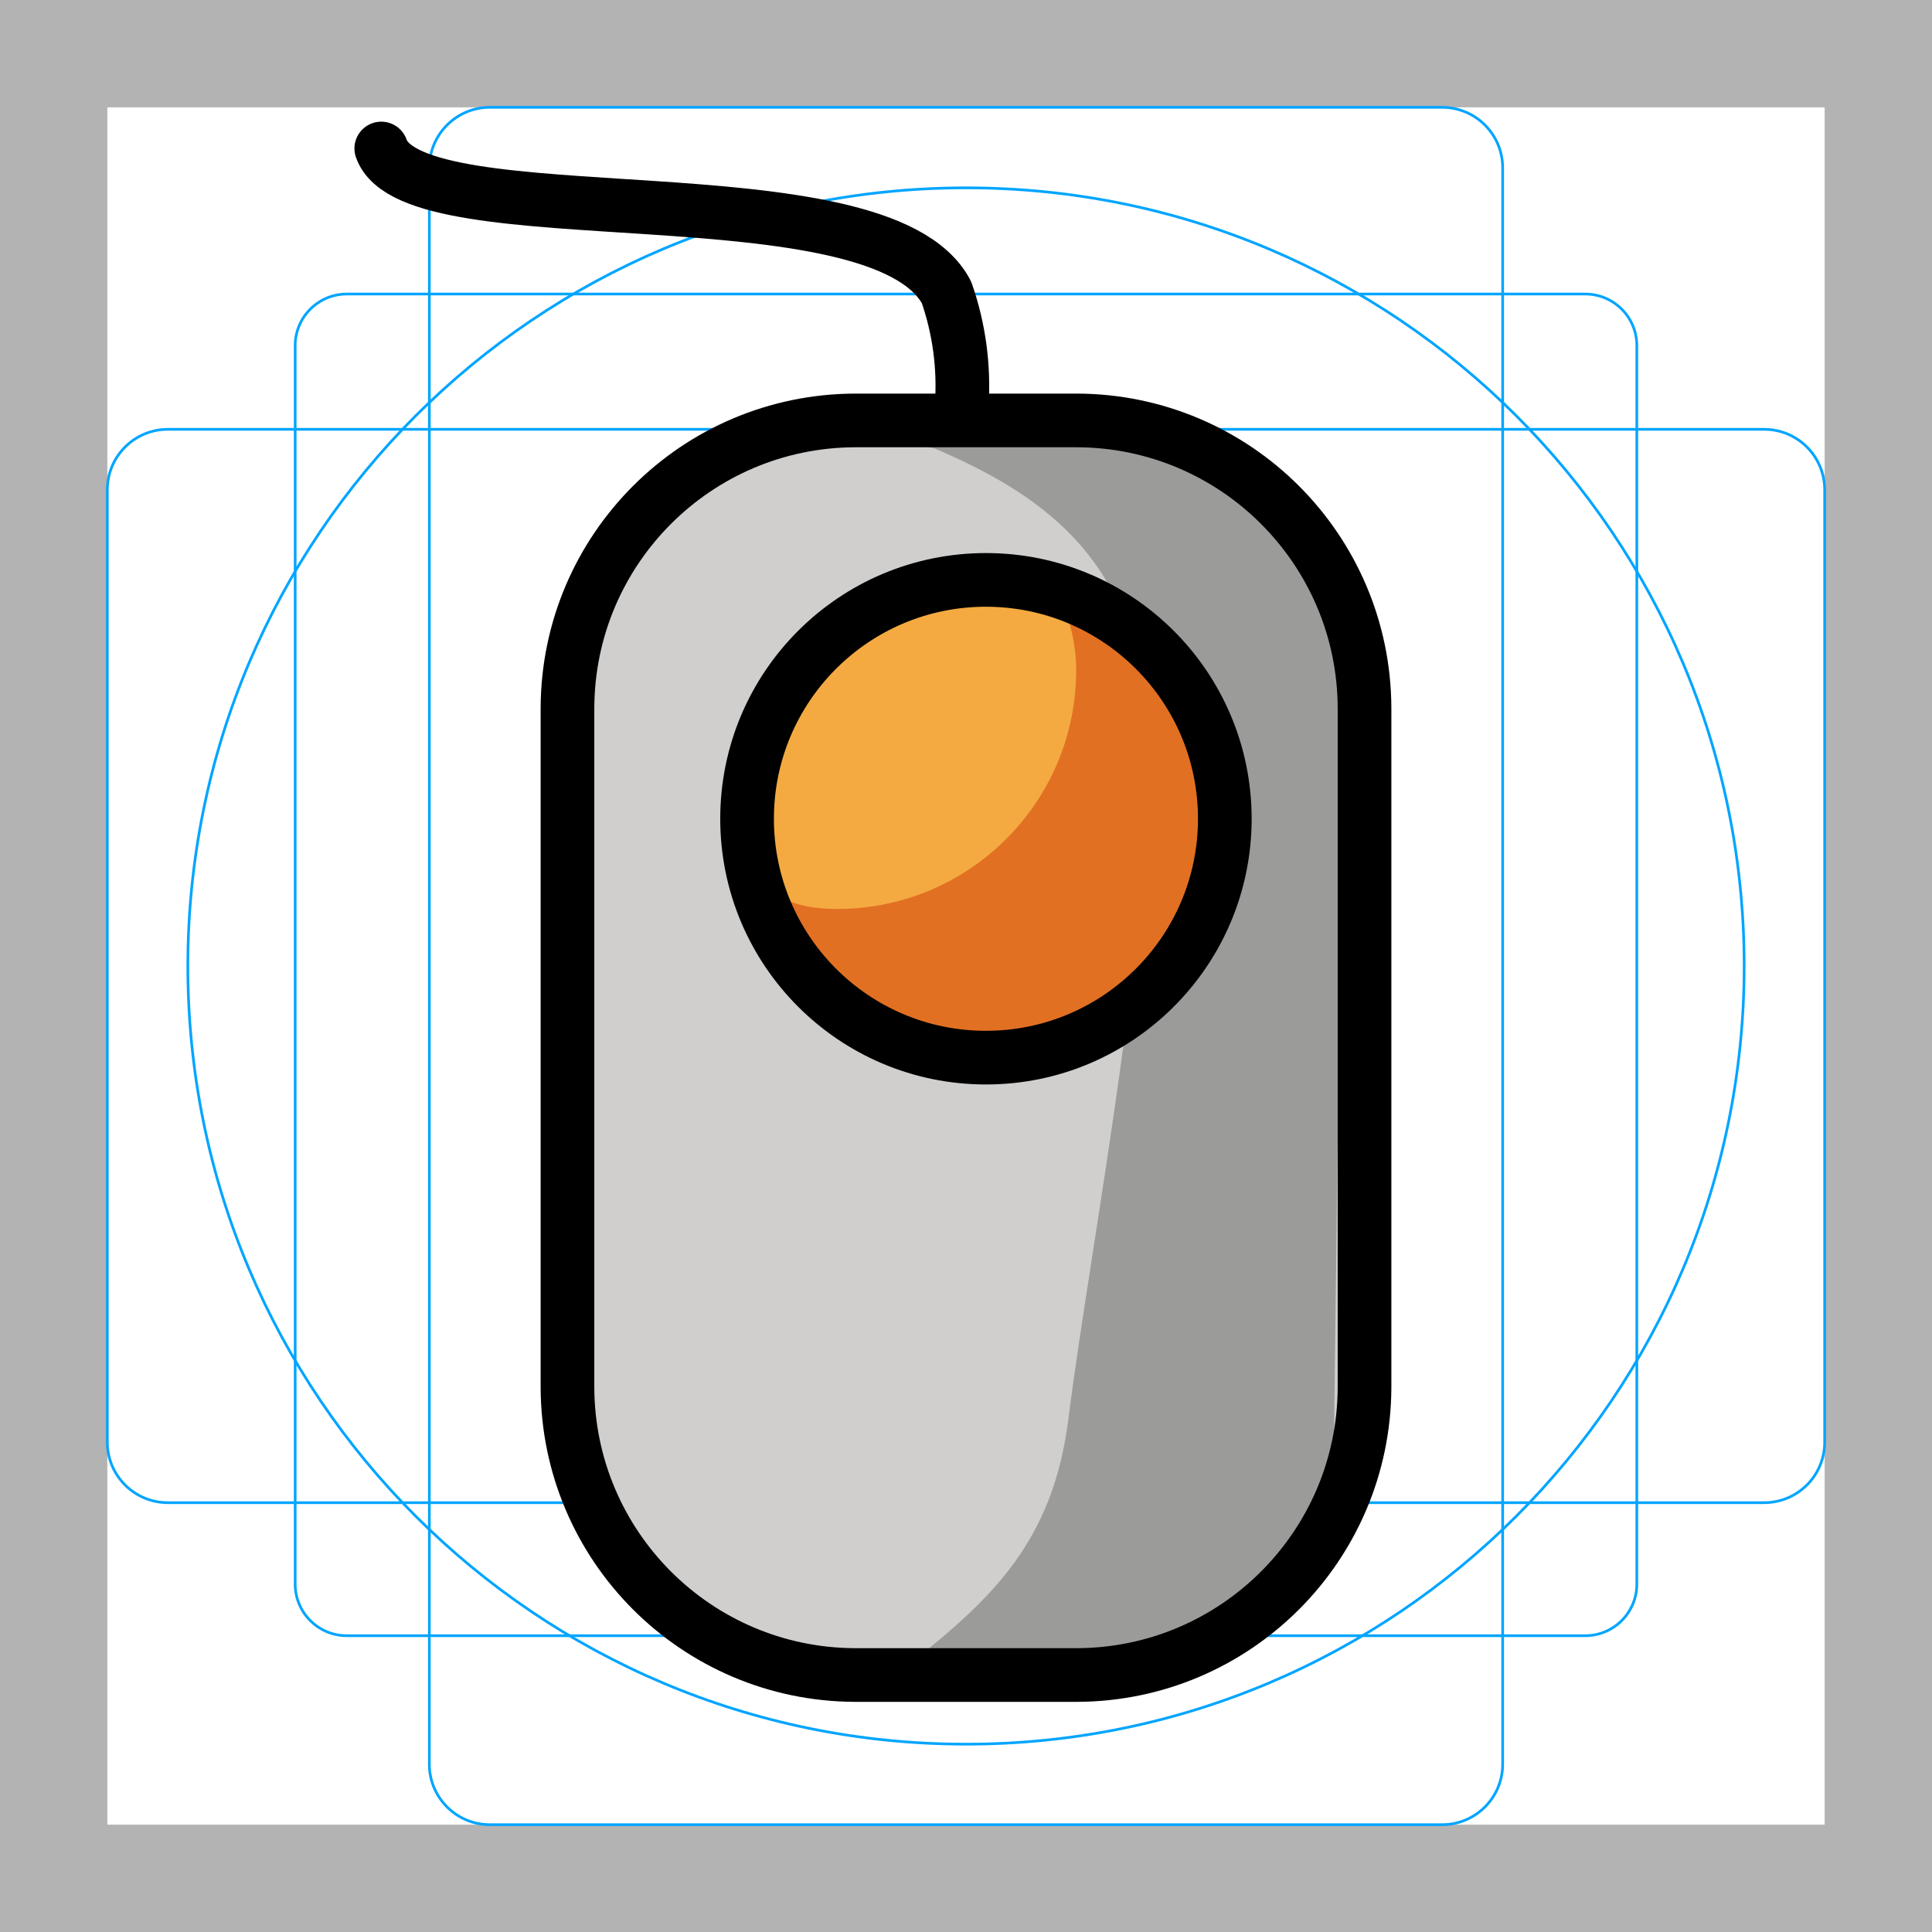
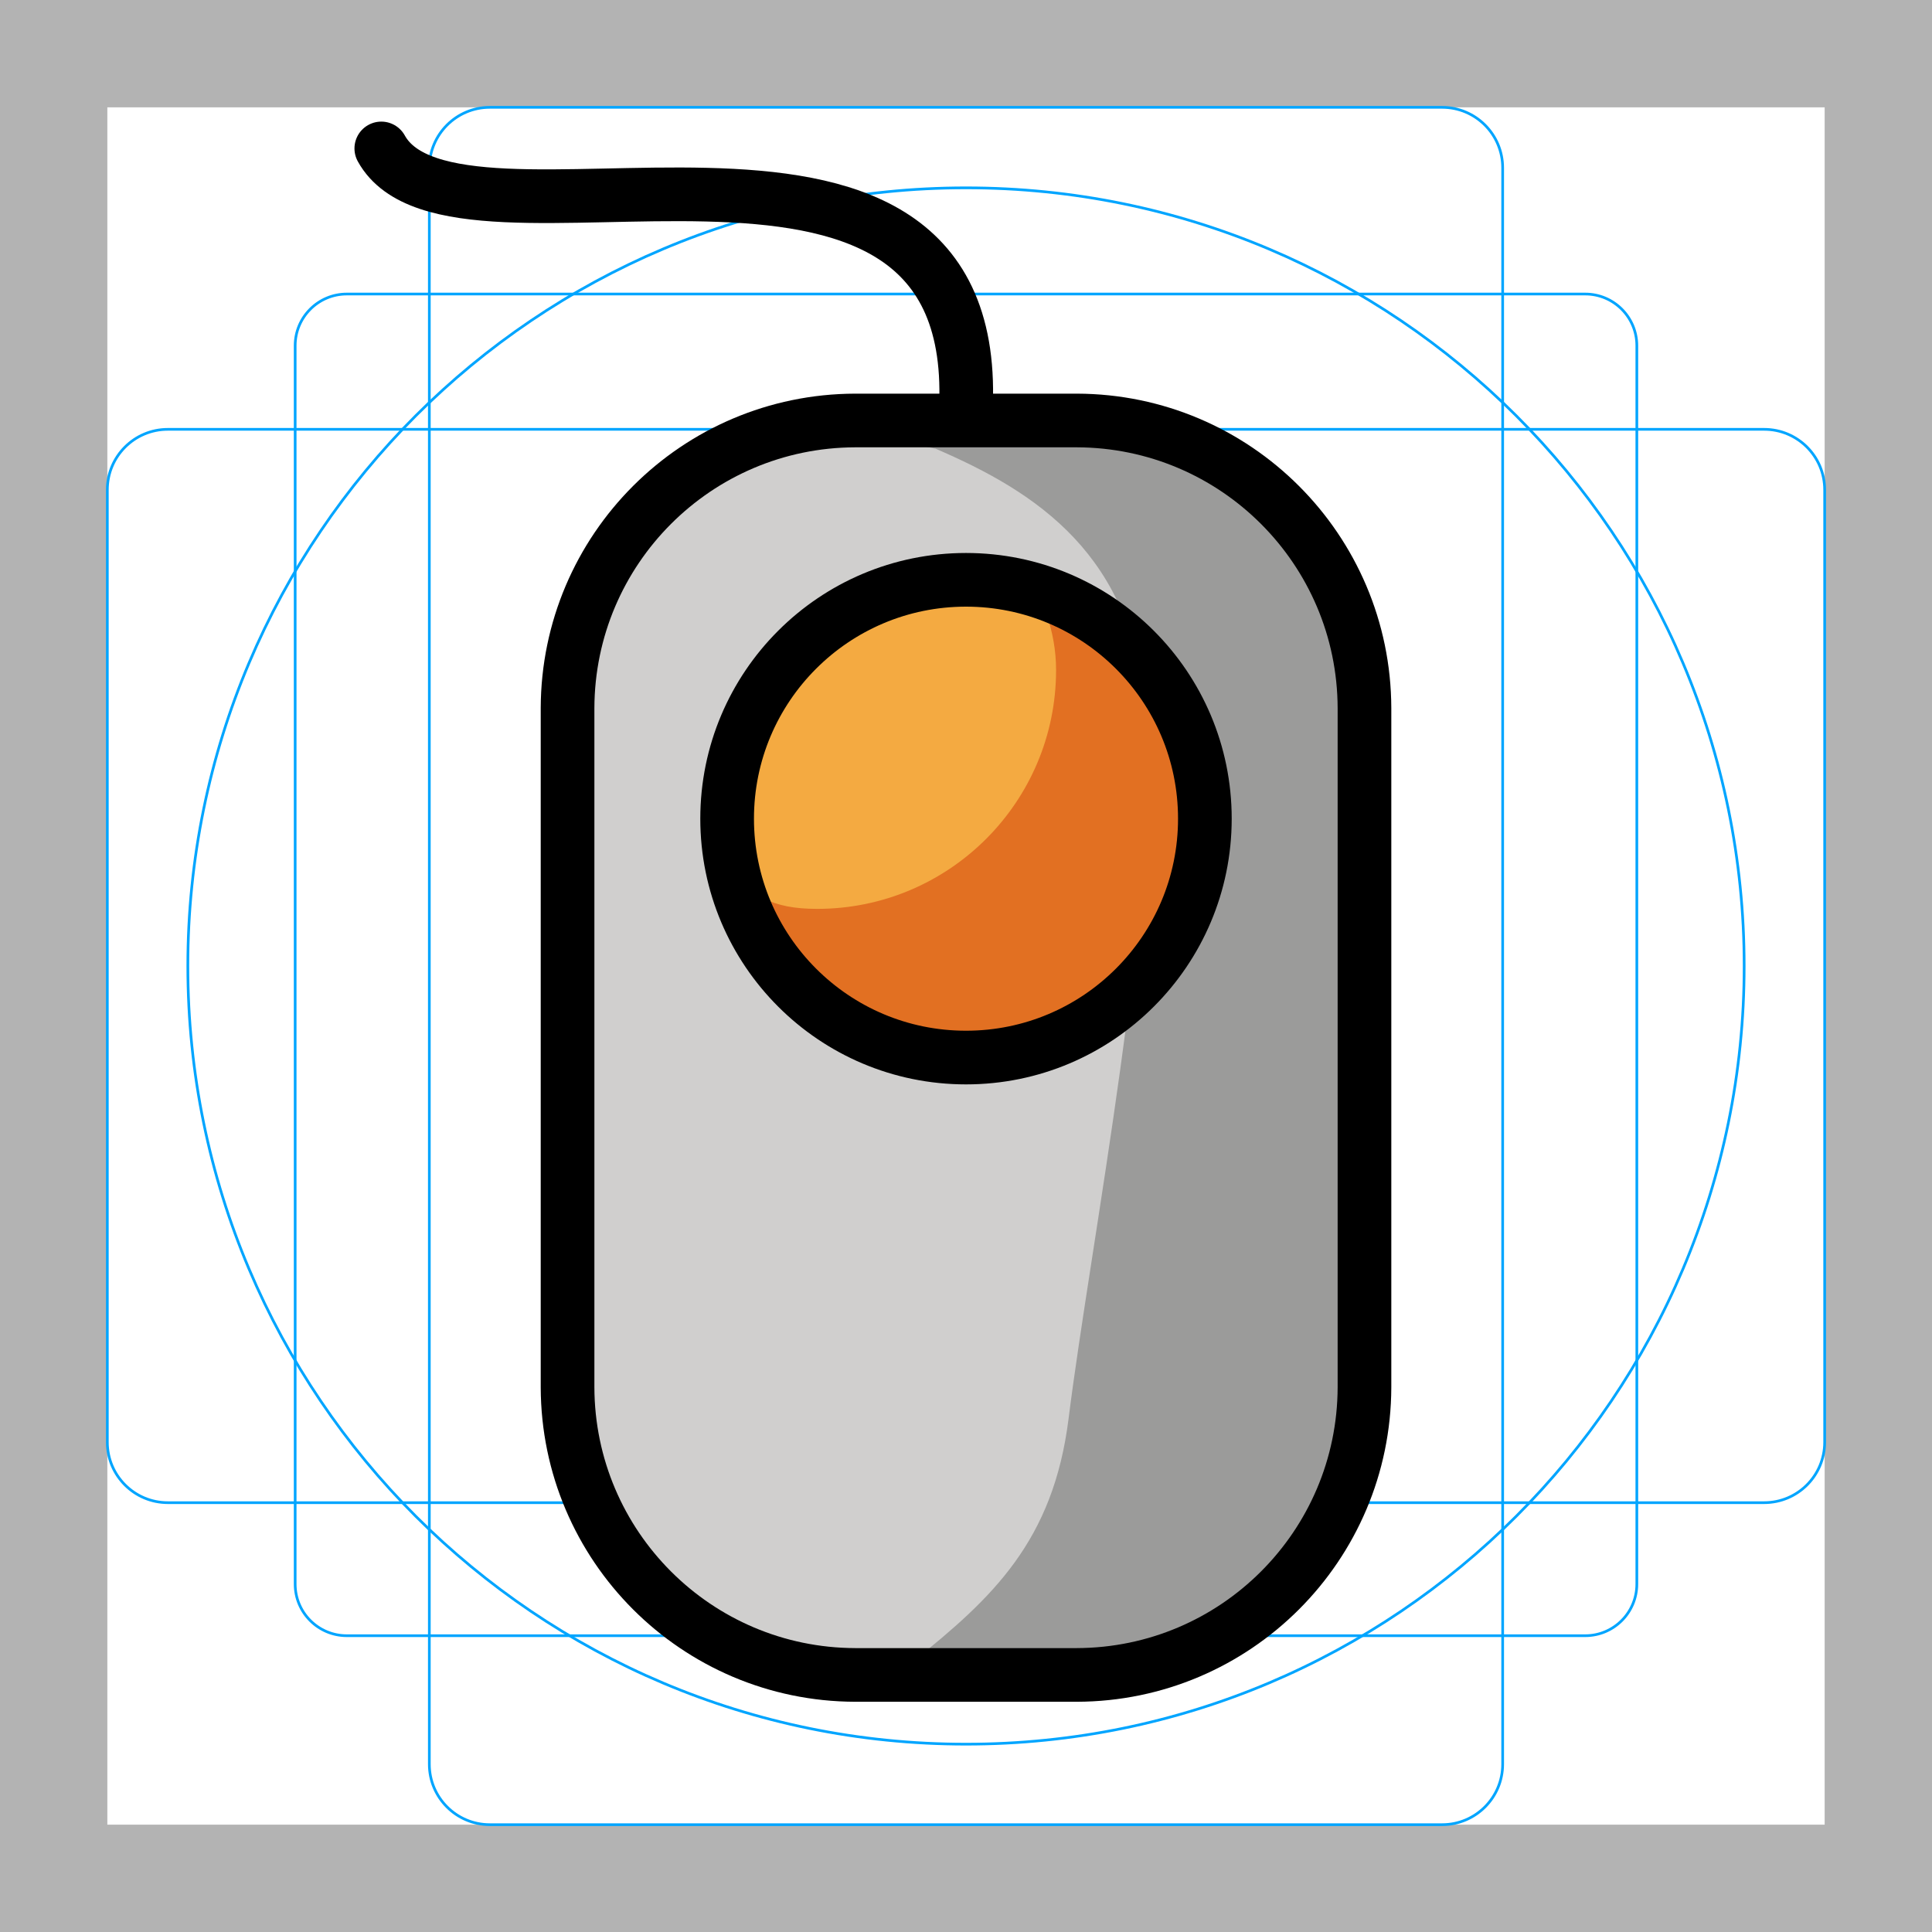
<svg xmlns="http://www.w3.org/2000/svg" id="emoji" viewBox="0 0 72 72">
  <g id="grid">
    <path fill="#b3b3b3" d="M68,4V68H4V4H68m4-4H0V72H72V0Z" />
    <rect x="11" y="10.958" rx="1.923" width="50" height="50" fill="none" stroke="#00a5ff" stroke-miterlimit="10" stroke-width="0.1" />
    <rect x="16" y="4" rx="2.254" width="40" height="64" fill="none" stroke="#00a5ff" stroke-miterlimit="10" stroke-width="0.1" />
    <rect x="16" y="4" rx="2.254" width="40" height="64" transform="translate(72) rotate(90)" fill="none" stroke="#00a5ff" stroke-miterlimit="10" stroke-width="0.1" />
    <circle cx="36" cy="36" r="29" fill="none" stroke="#00a5ff" stroke-miterlimit="10" stroke-width="0.1" />
  </g>
  <g id="color">
-     <path fill="#d0cfce" d="M38.319,14.947H33.681A12.718,12.718,0,0,0,21,27.628V50.464A12.718,12.718,0,0,0,33.681,63.145h4.638A12.718,12.718,0,0,0,51,50.464V27.628A12.718,12.718,0,0,0,38.319,14.947Z" />
-     <path fill="#9b9b9a" d="M34.836,16.714c3.809,1.634,7.429,3.98,7.851,9.907.488,6.864-2.052,19.717-2.869,26.245-.571,4.565-2.829,6.678-5.826,9.074-1.512,1.208,6.627,1.06,9.978-.898,2.876-1.681,5.662-4.566,5.696-3.654l.406-32.471A10.407,10.407,0,0,0,39.294,16.184S29.666,15.688,34.836,16.714Z" />
-     <circle cx="36.743" cy="30.513" r="8.902" fill="#f4aa41" />
-     <path fill="#e27022" d="M38.699,21.034a6.238,6.238,0,0,1,1.407,3.939,8.902,8.902,0,0,1-8.902,8.901c-1.765,0-2.272-.52-3.656-1.407,1.582,2.47,6.045,6.946,9.196,6.946a8.902,8.902,0,0,0,8.902-8.902C45.645,27.362,41.169,22.616,38.699,21.034Z" />
+     <path fill="#d0cfce" d="m38.32 14.95h-4.638a12.72 12.72 0 0 0-12.68 12.68v22.84a12.72 12.72 0 0 0 12.68 12.68h4.638a12.72 12.72 0 0 0 12.68-12.68v-22.84a12.72 12.72 0 0 0-12.68-12.68z" />
+     <path fill="#9b9b9a" d="m34.84 16.71c3.809 1.634 7.429 3.98 7.851 9.907 0.488 6.864-2.052 19.72-2.868 26.25-0.571 4.565-2.829 6.678-5.826 9.074 7.15 1.956 12.45-1.073 15.39-3.987 2.791-10 1.554-22.51 1.443-33.41-0.846-5.23-6.24-8.613-11.53-8.356 0 0-9.629-0.496-4.459 0.53z" />
+     <circle cx="36.74" cy="30.51" r="8.902" fill="#f4aa41" />
+     <path fill="#e27022" d="m37.95 21.03a6.238 6.238 0 0 1 1.407 3.94 8.902 8.902 0 0 1-8.902 8.901c-1.765 0-2.272-0.52-3.656-1.407 1.582 2.47 6.045 6.946 9.196 6.946a8.902 8.902 0 0 0 8.902-8.902c-1e-4 -3.151-4.476-7.897-6.946-9.479z" />
  </g>
  <g id="line">
-     <path fill="none" stroke="#000" stroke-linecap="round" stroke-linejoin="round" stroke-width="2" d="M40.129,62.423H31.87A10.754,10.754,0,0,1,21.148,51.701v-25.31A10.754,10.754,0,0,1,31.87,15.668h8.259A10.754,10.754,0,0,1,50.852,26.391v25.31A10.754,10.754,0,0,1,40.129,62.423Z" />
-     <circle cx="36.743" cy="30.513" r="8.902" fill="none" stroke="#000" stroke-linecap="round" stroke-linejoin="round" stroke-width="2" />
-     <path fill="none" stroke="#000" stroke-linecap="round" stroke-linejoin="round" stroke-width="2" d="M35.84,15.101a10.573,10.573,0,0,0-.567-4.207C32.785,6.178,15.419,8.982,14.209,5.534" />
+     <path fill="none" stroke="#000" stroke-linecap="round" stroke-linejoin="round" stroke-width="2" d="m40.13 62.42h-8.259a10.75 10.75 0 0 1-10.72-10.72v-25.31a10.75 10.75 0 0 1 10.72-10.72h8.259a10.75 10.75 0 0 1 10.72 10.72v25.31a10.75 10.75 0 0 1-10.72 10.72z" />
+     <circle cx="36" cy="30.51" r="8.902" fill="none" stroke="#000" stroke-linecap="round" stroke-linejoin="round" stroke-width="2" />
+     <path fill="none" stroke="#000" stroke-linecap="round" stroke-linejoin="round" stroke-width="2" d="m36 15.1c0.5-13.15-19.03-4.582-21.79-9.568" />
  </g>
</svg>
